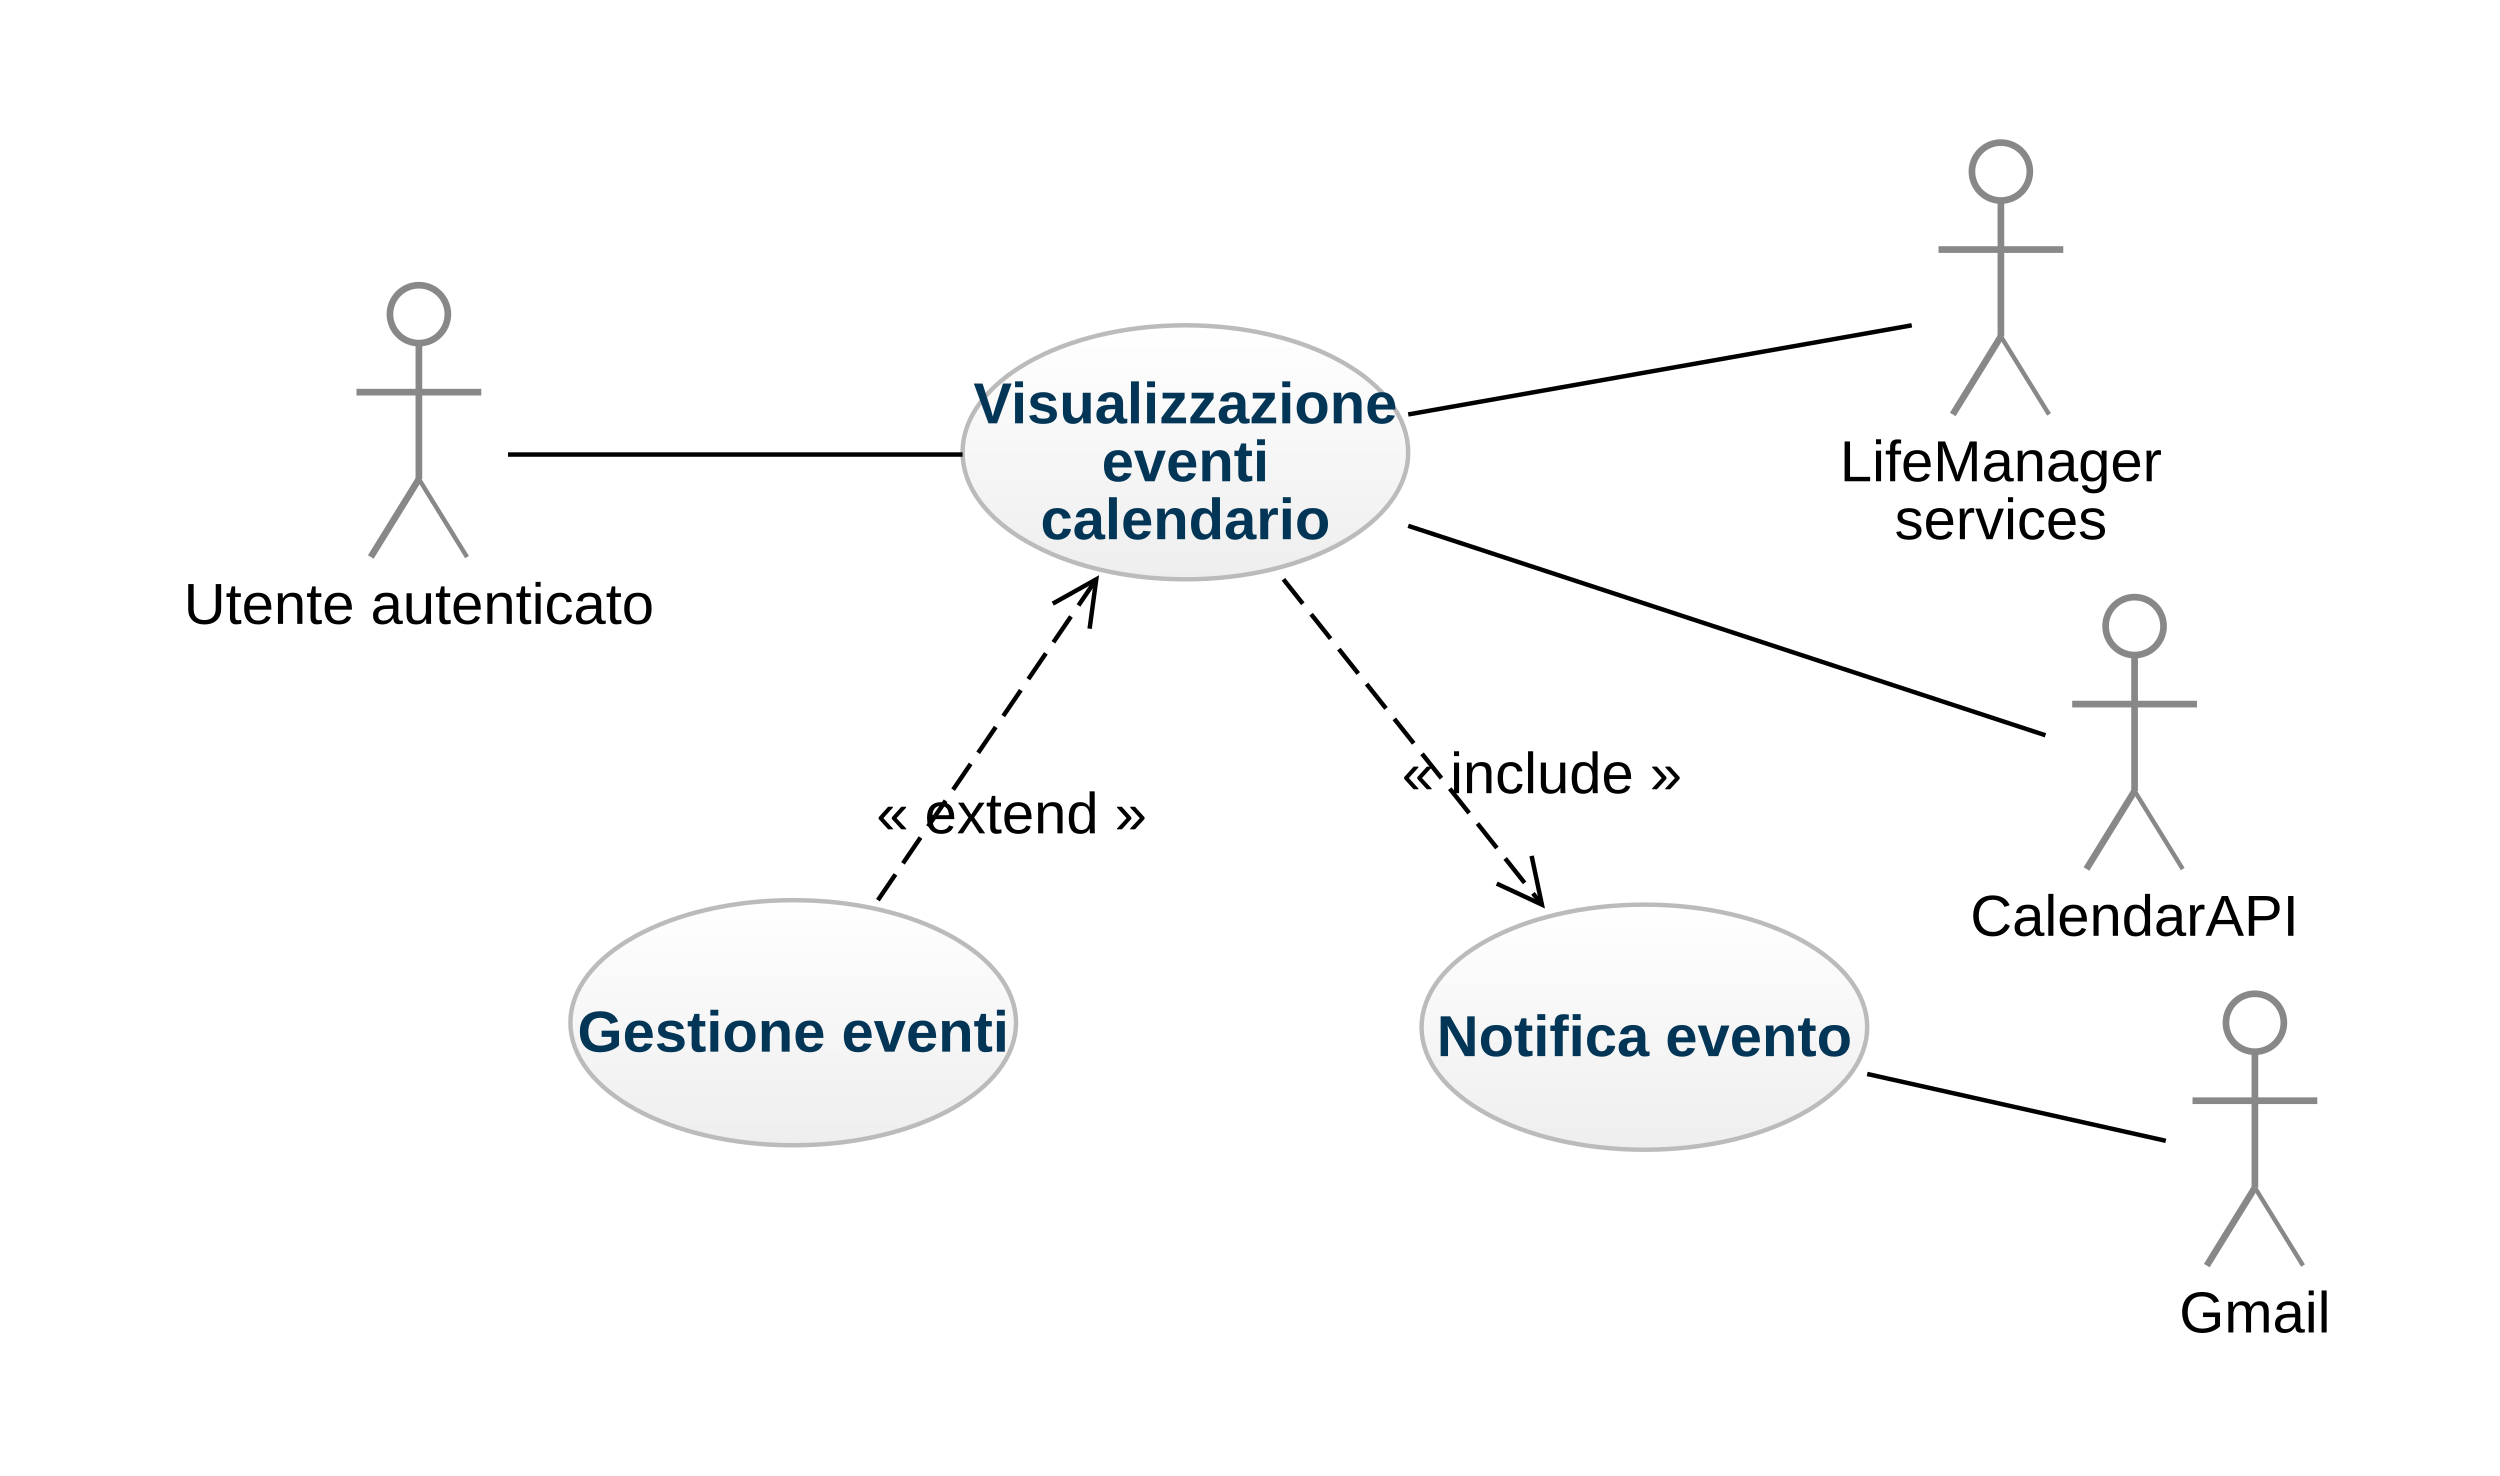
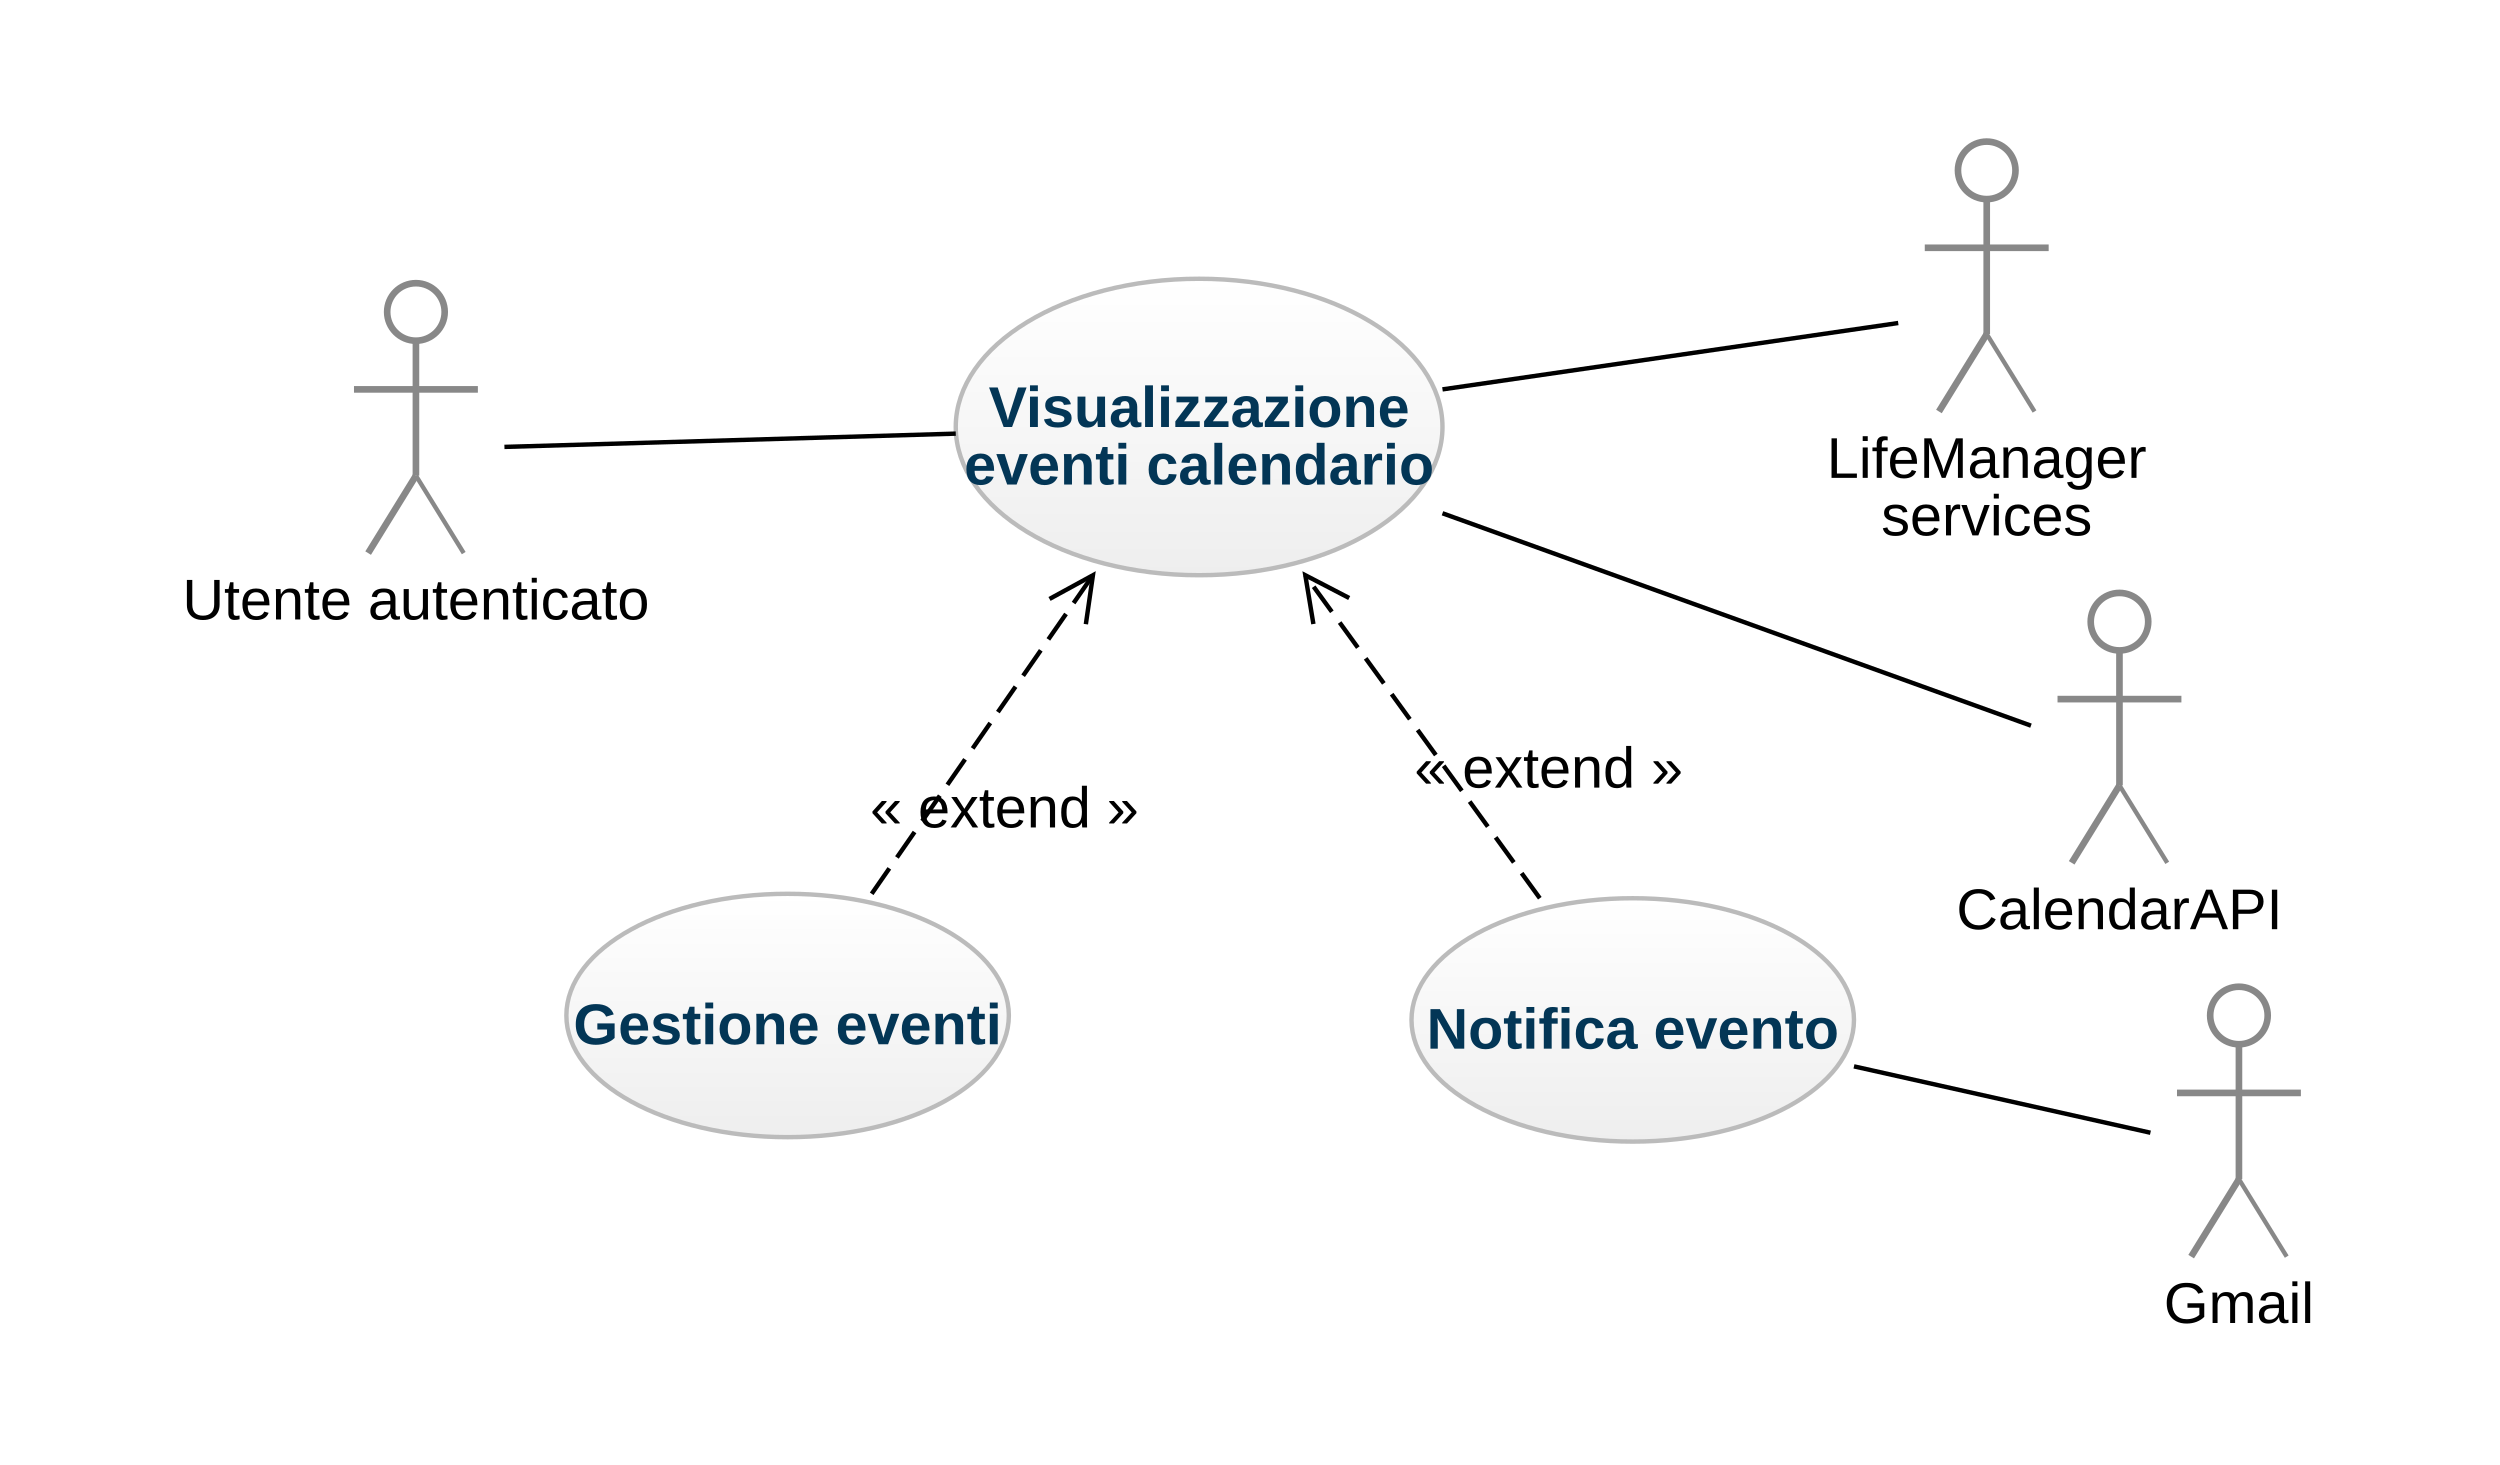
- <svg xmlns="http://www.w3.org/2000/svg" viewBox="82 -13 561 331" width="561.0px" font-size="13" font-family="Arial, LiberationSans" version="1.1" height="331.0px">
+ <svg xmlns="http://www.w3.org/2000/svg" viewBox="82 -13 565 331" width="565.0px" font-size="13" font-family="Arial, LiberationSans" version="1.1" height="331.0px">
  <defs>
    <style type="text/css">svg text {text-rendering: geometricPrecision;}</style>
-     <linearGradient y1="0.0%" x1="0.0%" y2="100.0%" x2="0.0%" id="da9a809a-3f9f-4369-ae41-d448907f3a40" spreadMethod="pad">
+     <linearGradient y1="0.0%" x1="0.0%" y2="100.0%" x2="0.0%" id="aaff83da-7ff8-45e2-9370-e4785e740a9a" spreadMethod="pad">
      <stop stop-opacity="1" offset="0" stop-color="rgb(255, 255, 255)" />
      <stop stop-opacity="1" offset="100" stop-color="rgb(238, 238, 238)" />
    </linearGradient>
-     <linearGradient y1="0.0%" x1="0.0%" y2="100.0%" x2="0.0%" id="80b25b81-7f54-48a8-a145-6c2e5ee446fd" spreadMethod="pad">
+     <linearGradient y1="0.0%" x1="0.0%" y2="100.0%" x2="0.0%" id="44946a8a-d42b-4a96-b79d-ae2d1d14eda2" spreadMethod="pad">
      <stop stop-opacity="1" offset="0" stop-color="rgb(255, 255, 255)" />
      <stop stop-opacity="1" offset="100" stop-color="rgb(238, 238, 238)" />
    </linearGradient>
-     <linearGradient y1="0.0%" x1="0.0%" y2="100.0%" x2="0.0%" id="1a3e3aea-a25b-4819-9033-94716172ead5" spreadMethod="pad">
+     <linearGradient y1="0.0%" x1="0.0%" y2="100.0%" x2="0.0%" id="12450116-7b3d-455b-9f25-f759dc15948d" spreadMethod="pad">
      <stop stop-opacity="1" offset="0" stop-color="rgb(255, 255, 255)" />
      <stop stop-opacity="1" offset="100" stop-color="rgb(238, 238, 238)" />
    </linearGradient>
-     <linearGradient y1="0.0%" x1="0.0%" y2="100.0%" x2="0.0%" id="44261577-9802-48b8-86b4-912c70c03df2" spreadMethod="pad">
+     <linearGradient y1="0.0%" x1="0.0%" y2="100.0%" x2="0.0%" id="343beb09-8b7f-477f-895d-e5753fc39ba5" spreadMethod="pad">
      <stop stop-opacity="1" offset="0" stop-color="rgb(255, 255, 255)" />
      <stop stop-opacity="1" offset="100" stop-color="rgb(238, 238, 238)" />
    </linearGradient>
-     <linearGradient y1="0.0%" x1="0.0%" y2="100.0%" x2="0.0%" id="89e52e78-e017-4b5d-a441-4e19cea17065" spreadMethod="pad">
+     <linearGradient y1="0.0%" x1="0.0%" y2="100.0%" x2="0.0%" id="e0aa7acd-9a19-4e1f-83bd-f8d3d036f197" spreadMethod="pad">
      <stop stop-opacity="1" offset="0" stop-color="rgb(255, 255, 255)" />
      <stop stop-opacity="1" offset="100" stop-color="rgb(238, 238, 238)" />
    </linearGradient>
-     <linearGradient y1="0.0%" x1="0.0%" y2="100.0%" x2="0.0%" id="45f7e367-41b8-4cd3-8c01-aa69b4d27a51" spreadMethod="pad">
+     <linearGradient y1="0.0%" x1="0.0%" y2="100.0%" x2="0.0%" id="2844713f-be5a-47a4-b737-e9688ba8b7dd" spreadMethod="pad">
      <stop stop-opacity="1" offset="0" stop-color="rgb(255, 255, 255)" />
      <stop stop-opacity="1" offset="100" stop-color="rgb(238, 238, 238)" />
    </linearGradient>
-     <linearGradient y1="0.0%" x1="0.0%" y2="100.0%" x2="0.0%" id="4ced6ca3-7ee6-4508-8f28-72a6c228ab97" spreadMethod="pad">
+     <linearGradient y1="0.0%" x1="0.0%" y2="100.0%" x2="0.0%" id="dfa76e8d-55d2-409c-b662-5dc722bea366" spreadMethod="pad">
      <stop stop-opacity="1" offset="0" stop-color="rgb(255, 255, 255)" />
      <stop stop-opacity="1" offset="100" stop-color="rgb(238, 238, 238)" />
    </linearGradient>
  </defs>
  <g transform="translate(156.0,49.0)" id="_Udwp0KuCEDuSC69tJHxx4w">
    <circle r="6.5" cx="20.0" cy="8.5" stroke-width="1.5" fill="rgb(255, 255, 255)" stroke="rgb(136, 136, 136)" look="allInOne" />
    <line y1="15.0" x1="20.0" y2="45.5" x2="20.0" stroke-width="1.5" fill="rgb(255, 255, 255)" stroke="rgb(136, 136, 136)" look="allInOne" />
    <line y1="26.0" x1="6.0" y2="26.0" x2="34.0" stroke-width="1.5" fill="rgb(255, 255, 255)" stroke="rgb(136, 136, 136)" look="allInOne" />
    <line y1="45.5" x1="20.0" y2="63.0" x2="9.2" stroke-width="1.5" fill="rgb(255, 255, 255)" stroke="rgb(136, 136, 136)" look="allInOne" />
    <line y1="45.5" x1="20.0" y2="63.0" x2="30.8" fill="rgb(255, 255, 255)" stroke="rgb(136, 136, 136)" look="allInOne" />
    <text text-anchor="middle" x="20.0" y="78.0" font-size="13" font-style="normal" fill="rgb(0, 0, 0)">Utente autenticato</text>
  </g>
-   <g transform="translate(298.0,60.0)" id="_lvWGYKuCEDuSC69tJHxx4w">
-     <ellipse cx="50.0" cy="28.5" rx="50.0" ry="28.5" stroke-width="1.0" fill="url(#da9a809a-3f9f-4369-ae41-d448907f3a40)" stroke="rgb(187, 187, 187)" look="allInOne" />
-     <g transform="translate(0.0,9.0)">
+   <g transform="translate(298.0,50.0)" id="_lvWGYKuCEDuSC69tJHxx4w">
+     <ellipse cx="55.0" cy="33.5" rx="55.0" ry="33.5" stroke-width="1.0" fill="url(#aaff83da-7ff8-45e2-9370-e4785e740a9a)" stroke="rgb(187, 187, 187)" look="allInOne" />
+     <g transform="translate(0.0,20.5)">
      <g transform="translate(0.0,0.0)">
-         <text font-weight="bold" text-anchor="middle" x="50.0" y="13.0" font-size="13" fill="rgb(3, 54, 86)">Visualizzazione</text>
-         <text font-weight="bold" text-anchor="middle" x="50.0" y="26.0" font-size="13" fill="rgb(3, 54, 86)">eventi</text>
-         <text font-weight="bold" text-anchor="middle" x="50.0" y="39.0" font-size="13" fill="rgb(3, 54, 86)">calendario</text>
+         <text font-weight="bold" text-anchor="middle" x="55.0" y="13.0" font-size="13" fill="rgb(3, 54, 86)">Visualizzazione</text>
+         <text font-weight="bold" text-anchor="middle" x="55.0" y="26.0" font-size="13" fill="rgb(3, 54, 86)">eventi calendario</text>
      </g>
    </g>
  </g>
  <g transform="translate(511.0,17.0)" id="_qpMKMKuCEDuSC69tJHxx4w">
    <circle r="6.5" cx="20.0" cy="8.5" stroke-width="1.5" fill="rgb(255, 255, 255)" stroke="rgb(136, 136, 136)" look="allInOne" />
    <line y1="15.0" x1="20.0" y2="45.5" x2="20.0" stroke-width="1.5" fill="rgb(255, 255, 255)" stroke="rgb(136, 136, 136)" look="allInOne" />
    <line y1="26.0" x1="6.0" y2="26.0" x2="34.0" stroke-width="1.5" fill="rgb(255, 255, 255)" stroke="rgb(136, 136, 136)" look="allInOne" />
    <line y1="45.5" x1="20.0" y2="63.0" x2="9.2" stroke-width="1.5" fill="rgb(255, 255, 255)" stroke="rgb(136, 136, 136)" look="allInOne" />
    <line y1="45.5" x1="20.0" y2="63.0" x2="30.8" fill="rgb(255, 255, 255)" stroke="rgb(136, 136, 136)" look="allInOne" />
    <text text-anchor="middle" x="20.0" y="78.0" font-size="13" font-style="normal" fill="rgb(0, 0, 0)">LifeManager</text>
    <text text-anchor="middle" x="20.0" y="91.0" font-size="13" font-style="normal" fill="rgb(0, 0, 0)">services</text>
  </g>
  <g transform="translate(541.0,119.0)" id="_uPgJkKuCEDuSC69tJHxx4w">
    <circle r="6.5" cx="20.0" cy="8.5" stroke-width="1.5" fill="rgb(255, 255, 255)" stroke="rgb(136, 136, 136)" look="allInOne" />
    <line y1="15.0" x1="20.0" y2="45.5" x2="20.0" stroke-width="1.5" fill="rgb(255, 255, 255)" stroke="rgb(136, 136, 136)" look="allInOne" />
    <line y1="26.0" x1="6.0" y2="26.0" x2="34.0" stroke-width="1.5" fill="rgb(255, 255, 255)" stroke="rgb(136, 136, 136)" look="allInOne" />
    <line y1="45.5" x1="20.0" y2="63.0" x2="9.2" stroke-width="1.5" fill="rgb(255, 255, 255)" stroke="rgb(136, 136, 136)" look="allInOne" />
    <line y1="45.5" x1="20.0" y2="63.0" x2="30.8" fill="rgb(255, 255, 255)" stroke="rgb(136, 136, 136)" look="allInOne" />
    <text text-anchor="middle" x="20.0" y="78.0" font-size="13" font-style="normal" fill="rgb(0, 0, 0)">CalendarAPI</text>
  </g>
  <g transform="translate(210.0,189.0)" id="_6Te40KuCEDuSC69tJHxx4w">
-     <ellipse cx="50.0" cy="27.5" rx="50.0" ry="27.5" stroke-width="1.0" fill="url(#80b25b81-7f54-48a8-a145-6c2e5ee446fd)" stroke="rgb(187, 187, 187)" look="allInOne" />
+     <ellipse cx="50.0" cy="27.5" rx="50.0" ry="27.5" stroke-width="1.0" fill="url(#44946a8a-d42b-4a96-b79d-ae2d1d14eda2)" stroke="rgb(187, 187, 187)" look="allInOne" />
    <g transform="translate(0.0,21.0)">
      <g transform="translate(0.0,0.0)">
        <text font-weight="bold" text-anchor="middle" x="50.0" y="13.0" font-size="13" fill="rgb(3, 54, 86)">Gestione eventi</text>
      </g>
    </g>
  </g>
  <g transform="translate(401.0,190.0)" id="_C5AkMKuDEDuSC69tJHxx4w">
-     <ellipse cx="50.0" cy="27.5" rx="50.0" ry="27.5" stroke-width="1.0" fill="url(#1a3e3aea-a25b-4819-9033-94716172ead5)" stroke="rgb(187, 187, 187)" look="allInOne" />
+     <ellipse cx="50.0" cy="27.5" rx="50.0" ry="27.5" stroke-width="1.0" fill="url(#12450116-7b3d-455b-9f25-f759dc15948d)" stroke="rgb(187, 187, 187)" look="allInOne" />
    <g transform="translate(0.0,21.0)">
      <g transform="translate(0.0,0.0)">
        <text font-weight="bold" text-anchor="middle" x="50.0" y="13.0" font-size="13" fill="rgb(3, 54, 86)">Notifica evento</text>
      </g>
    </g>
  </g>
  <g transform="translate(568.0,208.0)" id="_PJh6oKuDEDuSC69tJHxx4w">
    <circle r="6.5" cx="20.0" cy="8.5" stroke-width="1.5" fill="rgb(255, 255, 255)" stroke="rgb(136, 136, 136)" look="allInOne" />
    <line y1="15.0" x1="20.0" y2="45.5" x2="20.0" stroke-width="1.5" fill="rgb(255, 255, 255)" stroke="rgb(136, 136, 136)" look="allInOne" />
    <line y1="26.0" x1="6.0" y2="26.0" x2="34.0" stroke-width="1.5" fill="rgb(255, 255, 255)" stroke="rgb(136, 136, 136)" look="allInOne" />
    <line y1="45.5" x1="20.0" y2="63.0" x2="9.2" stroke-width="1.5" fill="rgb(255, 255, 255)" stroke="rgb(136, 136, 136)" look="allInOne" />
    <line y1="45.5" x1="20.0" y2="63.0" x2="30.8" fill="rgb(255, 255, 255)" stroke="rgb(136, 136, 136)" look="allInOne" />
    <text text-anchor="middle" x="20.0" y="78.0" font-size="13" font-style="normal" fill="rgb(0, 0, 0)">Gmail</text>
  </g>
-   <g transform="translate(112.0,104.0)" id="_oIaPgKuCEDuSC69tJHxx4w" />
-   <g transform="translate(314.0,85.0)" id="_tnRE4KuCEDuSC69tJHxx4w" />
-   <g transform="translate(356.0,144.0)" id="_wBbaMKuCEDuSC69tJHxx4w" />
+   <g transform="translate(112.0,102.0)" id="_oIaPgKuCEDuSC69tJHxx4w" />
+   <g transform="translate(319.0,83.0)" id="_tnRE4KuCEDuSC69tJHxx4w" />
+   <g transform="translate(361.0,142.0)" id="_wBbaMKuCEDuSC69tJHxx4w" />
  <text text-anchor="middle" x="309.0" y="174.0" fill="rgb(0, 0, 0)">« extend »</text>
-   <text text-anchor="middle" x="428.0" y="165.0" fill="rgb(0, 0, 0)">« include »</text>
  <g transform="translate(472.0,251.0)" id="_QUqRAKuDEDuSC69tJHxx4w" />
+   <text text-anchor="middle" x="432.0" y="165.0" fill="rgb(0, 0, 0)">« extend »</text>
  <g id="_oIS6wKuCEDuSC69tJHxx4w">
-     <line y1="89.0" x1="196.0" y2="89.0" x2="298.0" id="_oIVXAauCEDuSC69tJHxx4w" stroke-width="1.0" fill="none" stroke="rgb(0, 0, 0)" />
+     <line y1="88.0" x1="196.0" y2="85.0" x2="298.0" id="_oIVXAauCEDuSC69tJHxx4w" stroke-width="1.0" fill="none" stroke="rgb(0, 0, 0)" />
  </g>
  <g id="_tnJwIKuCEDuSC69tJHxx4w">
-     <line y1="60.0" x1="511.0" y2="80.0" x2="398.0" id="_tnMMYquCEDuSC69tJHxx4w" stroke-width="1.0" fill="none" stroke="rgb(0, 0, 0)" />
+     <line y1="60.0" x1="511.0" y2="75.0" x2="408.0" id="_tnMMYquCEDuSC69tJHxx4w" stroke-width="1.0" fill="none" stroke="rgb(0, 0, 0)" />
  </g>
  <g id="_wBV6oKuCEDuSC69tJHxx4w">
-     <line y1="152.0" x1="541.0" y2="105.0" x2="398.0" id="_wBYW4quCEDuSC69tJHxx4w" stroke-width="1.0" fill="none" stroke="rgb(0, 0, 0)" />
+     <line y1="151.0" x1="541.0" y2="103.0" x2="408.0" id="_wBYW4quCEDuSC69tJHxx4w" stroke-width="1.0" fill="none" stroke="rgb(0, 0, 0)" />
  </g>
  <g id="_87yX0KuCEDuSC69tJHxx4w">
-     <line y1="189.0" x1="279.0" y2="117.0" x2="328.0" stroke-dasharray="7, 3" id="_8700EquCEDuSC69tJHxx4w" stroke-width="1.0" fill="none" stroke="rgb(0, 0, 0)" />
-     <polyline transform="translate(328.0,117.0) rotate(34.23746)" stroke-width="1.0" fill="none" stroke="rgb(0, 0, 0)" points="-5.0,10.0 0.0,0.0 5.0,10.0" />
-   </g>
-   <g id="_LmEa8KuDEDuSC69tJHxx4w">
-     <line y1="117.0" x1="370.0" y2="190.0" x2="428.0" stroke-dasharray="7, 3" id="_LmGQIKuDEDuSC69tJHxx4w" stroke-width="1.0" fill="none" stroke="rgb(0, 0, 0)" />
-     <polyline transform="translate(428.0,190.0) rotate(141.5321)" stroke-width="1.0" fill="none" stroke="rgb(0, 0, 0)" points="-5.0,10.0 0.0,0.0 5.0,10.0" />
+     <line y1="189.0" x1="279.0" y2="117.0" x2="329.0" stroke-dasharray="7, 3" id="_8700EquCEDuSC69tJHxx4w" stroke-width="1.0" fill="none" stroke="rgb(0, 0, 0)" />
+     <polyline transform="translate(329.0,117.0) rotate(34.77783)" stroke-width="1.0" fill="none" stroke="rgb(0, 0, 0)" points="-5.0,10.0 0.0,0.0 5.0,10.0" />
  </g>
  <g id="_QUi8QKuDEDuSC69tJHxx4w">
    <line y1="228.0" x1="501.0" y2="243.0" x2="568.0" id="_QUlYgauDEDuSC69tJHxx4w" stroke-width="1.0" fill="none" stroke="rgb(0, 0, 0)" />
  </g>
+   <g id="_iE9a8LBGEDuFNLL2BAHL_w">
+     <line y1="190.0" x1="430.0" y2="117.0" x2="377.0" stroke-dasharray="7, 3" id="_iFJoMbBGEDuFNLL2BAHL_w" stroke-width="1.0" fill="none" stroke="rgb(0, 0, 0)" />
+     <polyline transform="translate(377.0,117.0) rotate(-35.98068)" stroke-width="1.0" fill="none" stroke="rgb(0, 0, 0)" points="-5.0,10.0 0.0,0.0 5.0,10.0" />
+   </g>
</svg>
